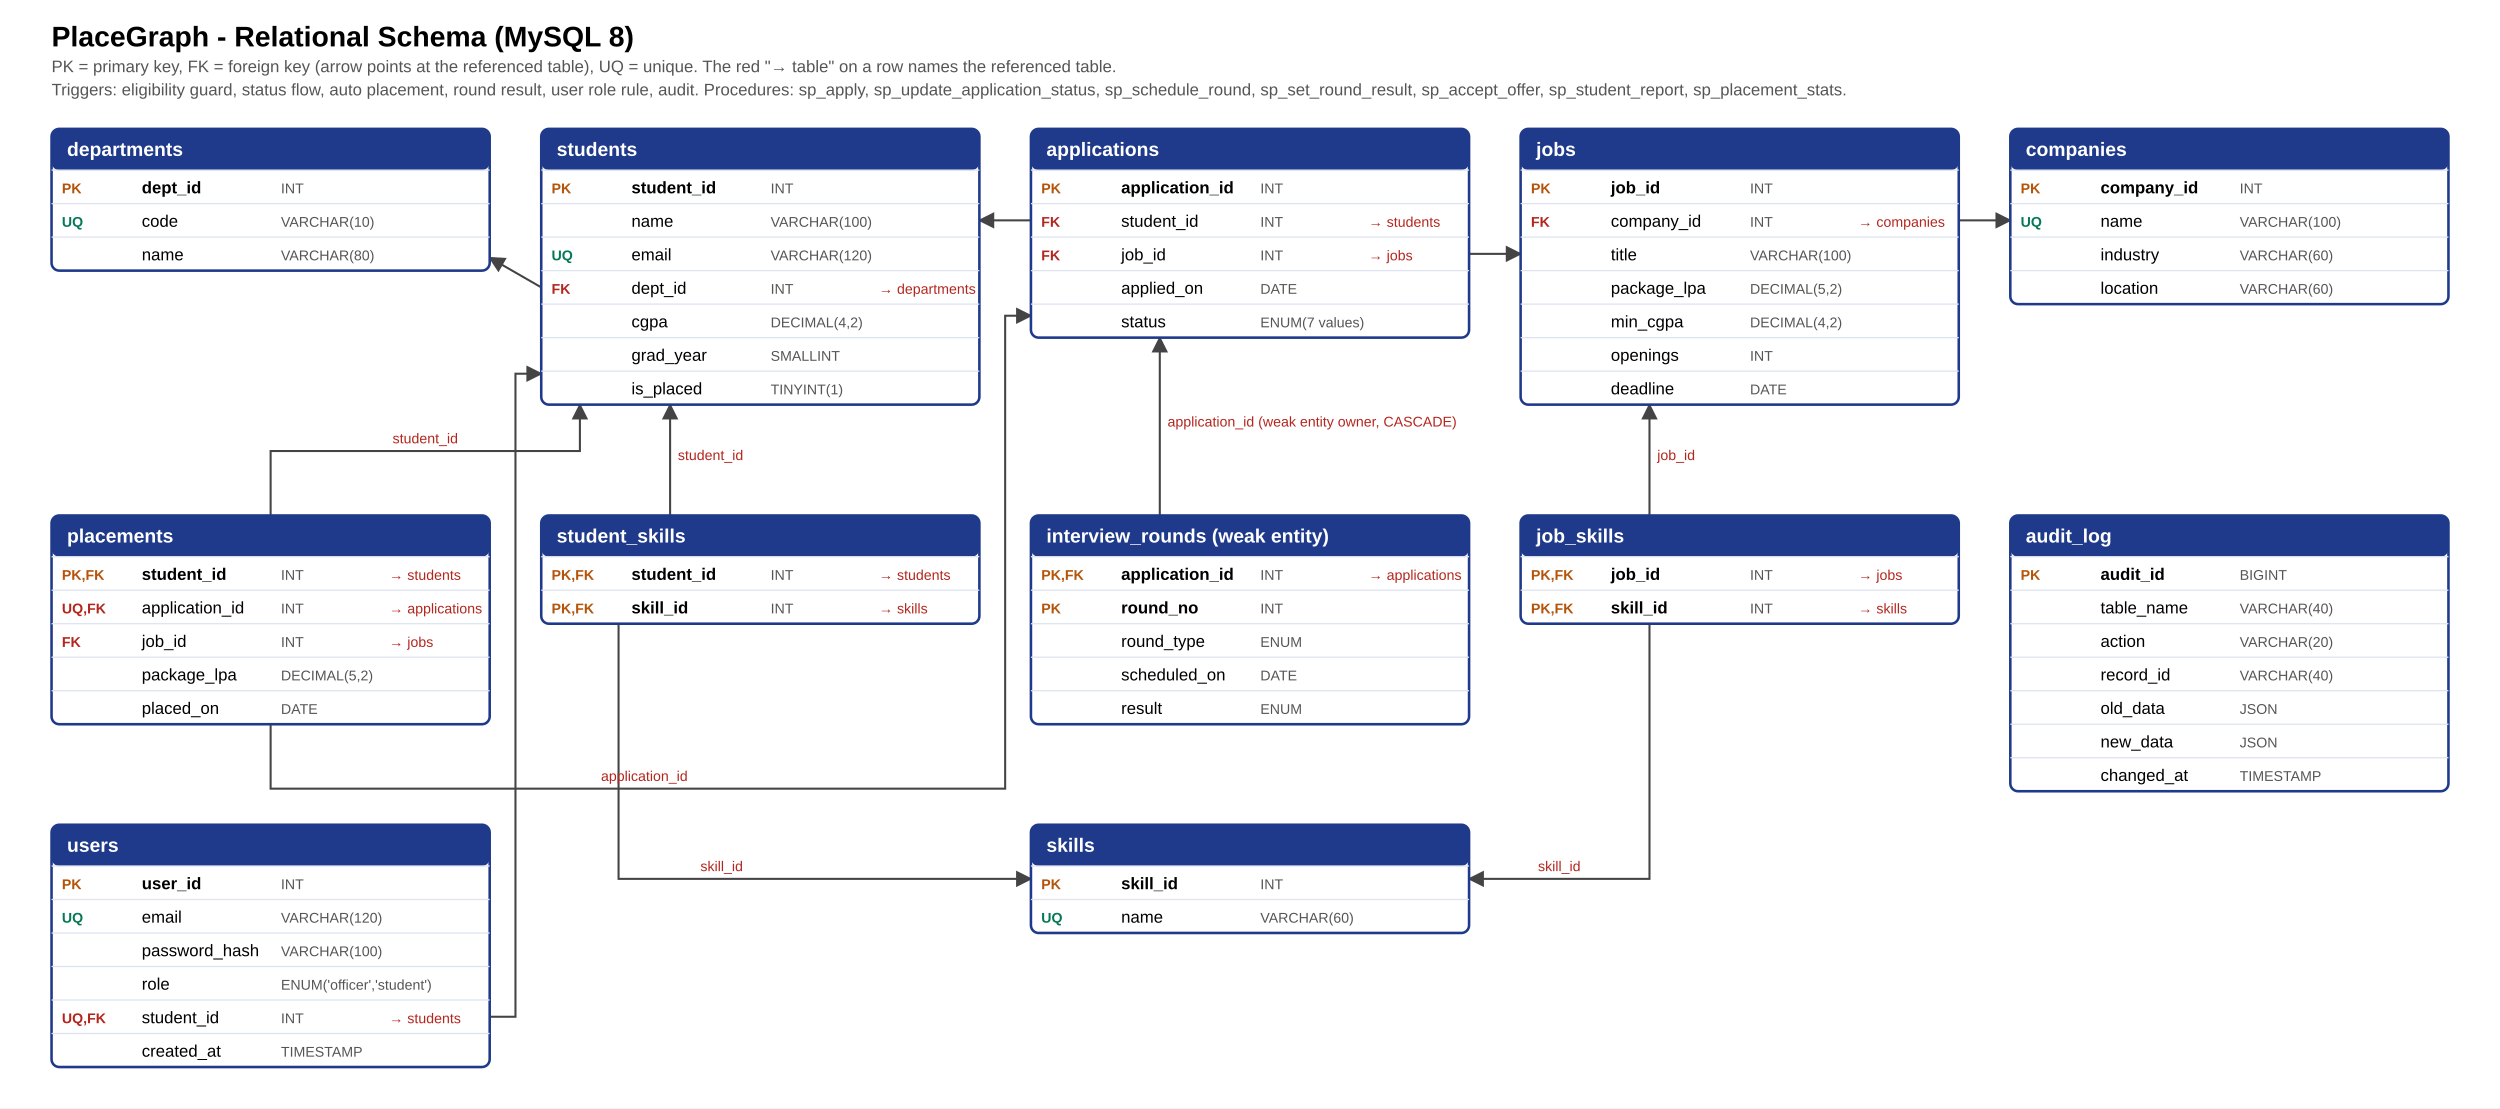
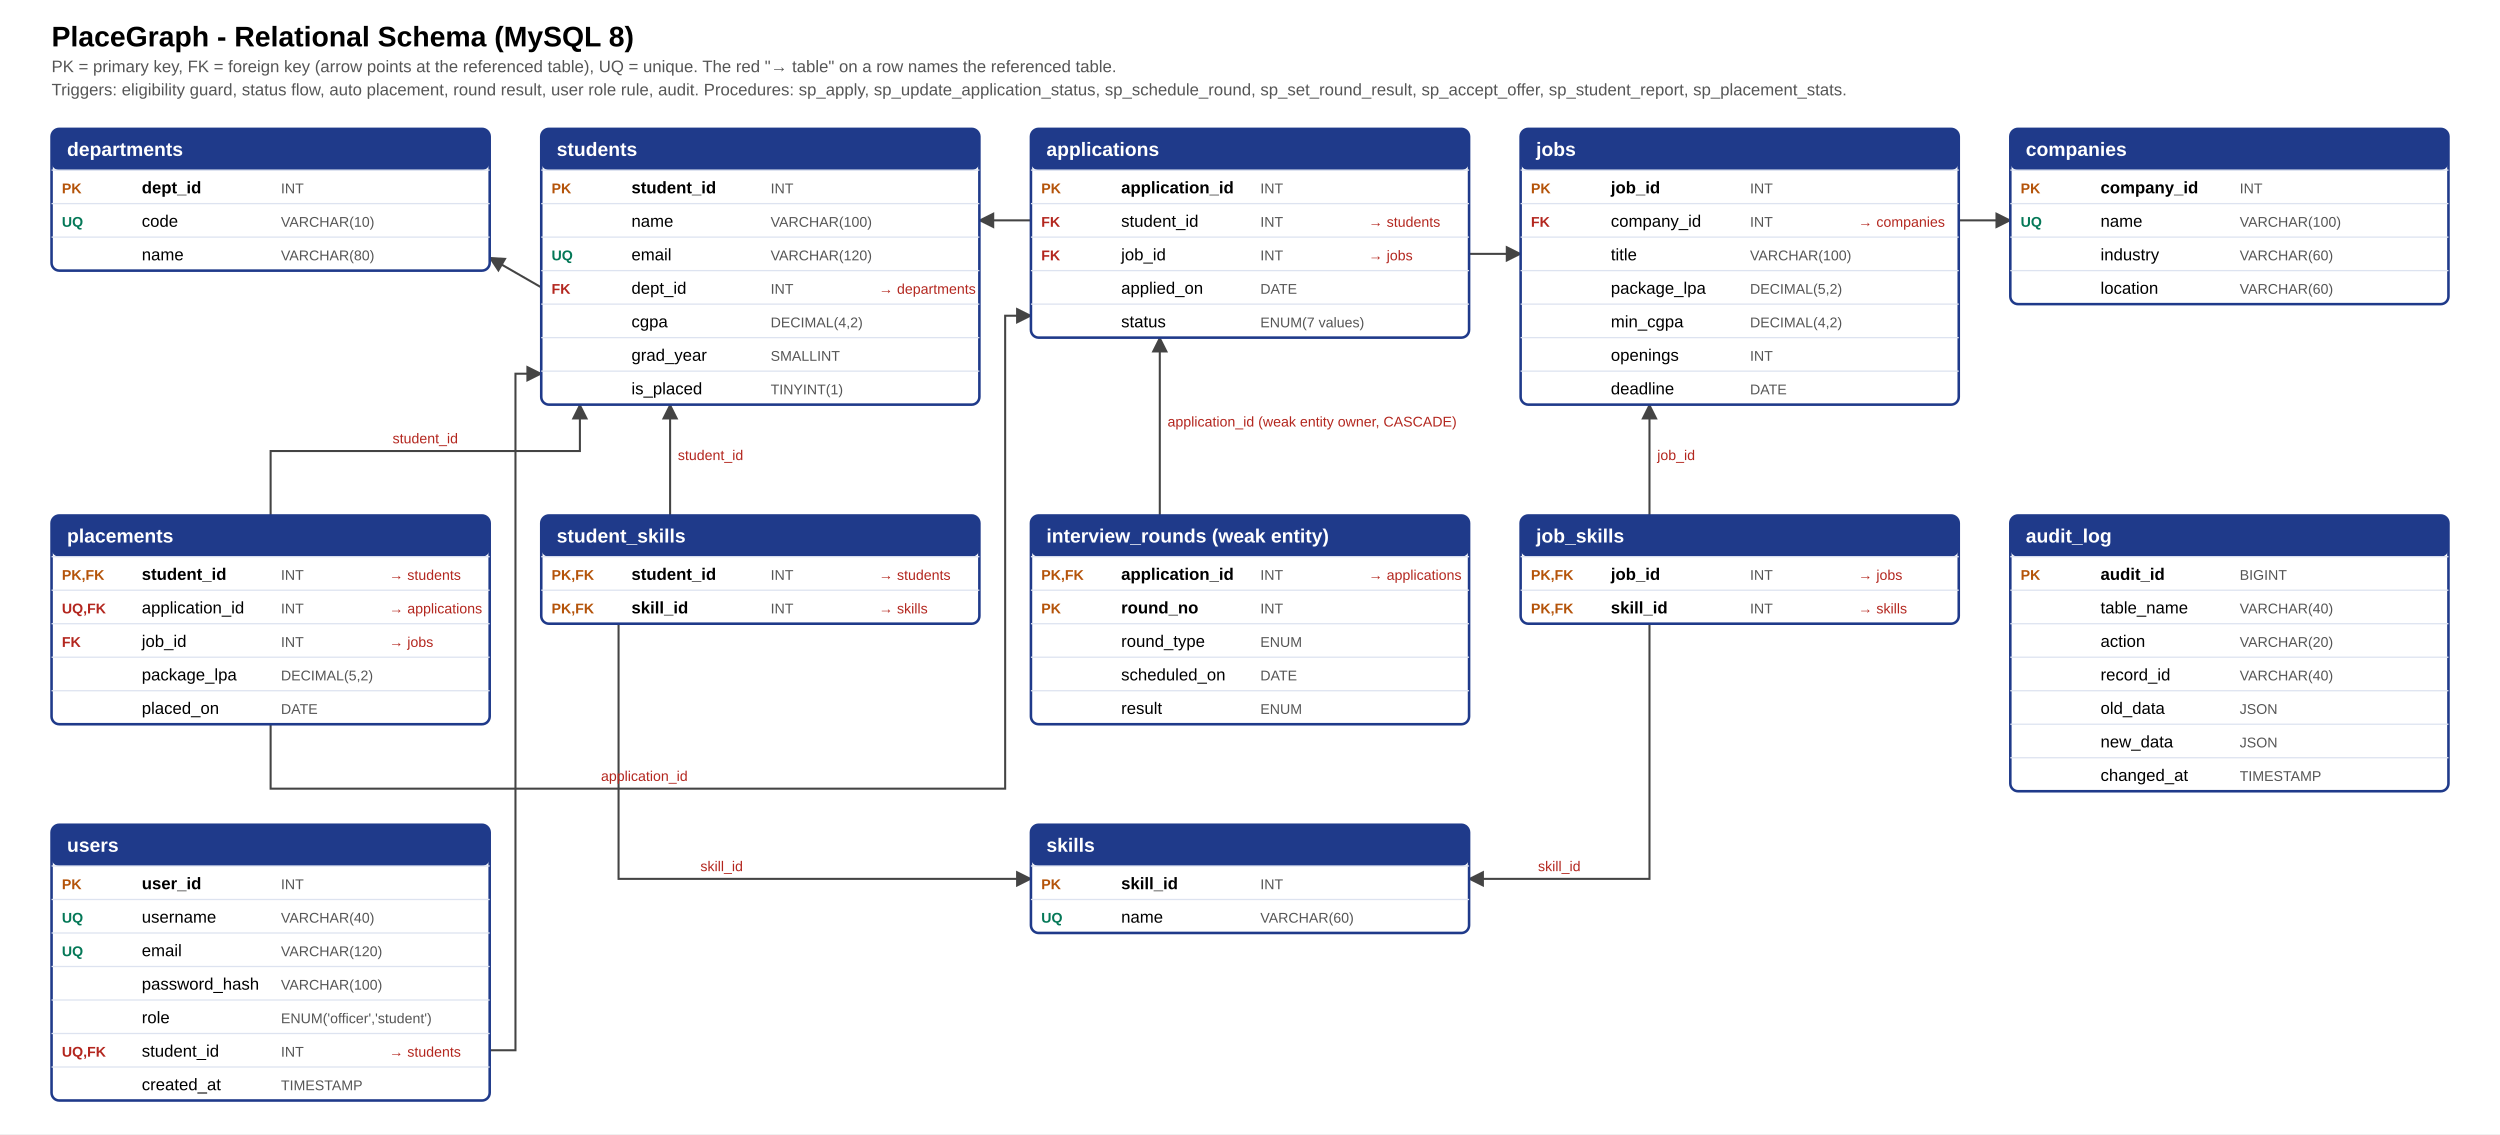
- <svg xmlns="http://www.w3.org/2000/svg" viewBox="0 0 1940 860" width="1940" height="860" font-family="Segoe UI, Arial, sans-serif">
+ <svg xmlns="http://www.w3.org/2000/svg" viewBox="0 0 1940 880" width="1940" height="880" font-family="Segoe UI, Arial, sans-serif">
  <defs>
    <marker id="arr" viewBox="0 0 10 10" refX="9" refY="5" markerWidth="8" markerHeight="8" orient="auto">
      <path d="M0 0L10 5L0 10z" fill="#444" />
    </marker>
  </defs>
  <rect width="100%" height="100%" fill="#fff" />
  <text x="40" y="36" font-size="22" font-weight="700">PlaceGraph - Relational Schema (MySQL 8)</text>
  <text x="40" y="56" font-size="13" fill="#555">PK = primary key, FK = foreign key (arrow points at the referenced table), UQ = unique. The red "→ table" on a row names the referenced table.</text>
  <text x="40" y="74" font-size="13" fill="#555">Triggers: eligibility guard, status flow, auto placement, round result, user role rule, audit. Procedures: sp_apply, sp_update_application_status, sp_schedule_round, sp_set_round_result, sp_accept_offer, sp_student_report, sp_placement_stats.</text>
  <polyline points="420,223 380,200" fill="none" stroke="#444" stroke-width="1.6" marker-end="url(#arr)" />
  <polyline points="800,171 760,171" fill="none" stroke="#444" stroke-width="1.6" marker-end="url(#arr)" />
  <polyline points="1140,197 1180,197" fill="none" stroke="#444" stroke-width="1.6" marker-end="url(#arr)" />
  <polyline points="1520,171 1560,171" fill="none" stroke="#444" stroke-width="1.6" marker-end="url(#arr)" />
  <polyline points="520,400 520,314" fill="none" stroke="#444" stroke-width="1.6" marker-end="url(#arr)" />
  <text x="526" y="357" font-size="11" fill="#b3261e" text-anchor="start">student_id</text>
  <polyline points="900,400 900,262" fill="none" stroke="#444" stroke-width="1.6" marker-end="url(#arr)" />
  <text x="906" y="331" font-size="11" fill="#b3261e" text-anchor="start">application_id (weak entity owner, CASCADE)</text>
  <polyline points="1280,400 1280,314" fill="none" stroke="#444" stroke-width="1.6" marker-end="url(#arr)" />
  <text x="1286" y="357" font-size="11" fill="#b3261e" text-anchor="start">job_id</text>
  <polyline points="480,484 480,682 800,682" fill="none" stroke="#444" stroke-width="1.6" marker-end="url(#arr)" />
  <text x="560" y="676" font-size="11" fill="#b3261e" text-anchor="middle">skill_id</text>
  <polyline points="1280,484 1280,682 1140,682" fill="none" stroke="#444" stroke-width="1.6" marker-end="url(#arr)" />
  <text x="1210" y="676" font-size="11" fill="#b3261e" text-anchor="middle">skill_id</text>
-   <polyline points="380,789 400,789 400,290 420,290" fill="none" stroke="#444" stroke-width="1.6" marker-end="url(#arr)" />
+   <polyline points="380,815 400,815 400,290 420,290" fill="none" stroke="#444" stroke-width="1.6" marker-end="url(#arr)" />
  <polyline points="210,400 210,350 450,350 450,314" fill="none" stroke="#444" stroke-width="1.6" marker-end="url(#arr)" />
  <text x="330" y="344" font-size="11" fill="#b3261e" text-anchor="middle">student_id</text>
  <polyline points="210,562 210,612 780,612 780,245 800,245" fill="none" stroke="#444" stroke-width="1.6" marker-end="url(#arr)" />
  <text x="500" y="606" font-size="11" fill="#b3261e" text-anchor="middle">application_id</text>
  <g>
    <rect x="40" y="100" width="340" height="110" rx="6" fill="#fff" stroke="#1f3a8a" stroke-width="2" />
    <rect x="40" y="100" width="340" height="32" rx="6" fill="#1f3a8a" />
    <text x="52" y="121" fill="#fff" font-weight="700" font-size="15">departments</text>
    <line x1="40" y1="132" x2="380" y2="132" stroke="#dde3f0" />
    <text x="48" y="150" font-size="11" font-weight="700" fill="#b45309">PK</text>
    <text x="110" y="150" font-size="13" font-weight="700">dept_id</text>
    <text x="218" y="150" font-size="11" fill="#555">INT</text>
    <line x1="40" y1="158" x2="380" y2="158" stroke="#dde3f0" />
    <text x="48" y="176" font-size="11" font-weight="700" fill="#047857">UQ</text>
    <text x="110" y="176" font-size="13">code</text>
    <text x="218" y="176" font-size="11" fill="#555">VARCHAR(10)</text>
    <line x1="40" y1="184" x2="380" y2="184" stroke="#dde3f0" />
    <text x="110" y="202" font-size="13">name</text>
    <text x="218" y="202" font-size="11" fill="#555">VARCHAR(80)</text>
  </g>
  <g>
    <rect x="420" y="100" width="340" height="214" rx="6" fill="#fff" stroke="#1f3a8a" stroke-width="2" />
    <rect x="420" y="100" width="340" height="32" rx="6" fill="#1f3a8a" />
    <text x="432" y="121" fill="#fff" font-weight="700" font-size="15">students</text>
    <line x1="420" y1="132" x2="760" y2="132" stroke="#dde3f0" />
    <text x="428" y="150" font-size="11" font-weight="700" fill="#b45309">PK</text>
    <text x="490" y="150" font-size="13" font-weight="700">student_id</text>
    <text x="598" y="150" font-size="11" fill="#555">INT</text>
    <line x1="420" y1="158" x2="760" y2="158" stroke="#dde3f0" />
    <text x="490" y="176" font-size="13">name</text>
    <text x="598" y="176" font-size="11" fill="#555">VARCHAR(100)</text>
    <line x1="420" y1="184" x2="760" y2="184" stroke="#dde3f0" />
    <text x="428" y="202" font-size="11" font-weight="700" fill="#047857">UQ</text>
    <text x="490" y="202" font-size="13">email</text>
    <text x="598" y="202" font-size="11" fill="#555">VARCHAR(120)</text>
    <line x1="420" y1="210" x2="760" y2="210" stroke="#dde3f0" />
    <text x="428" y="228" font-size="11" font-weight="700" fill="#b3261e">FK</text>
    <text x="490" y="228" font-size="13">dept_id</text>
    <text x="598" y="228" font-size="11" fill="#555">INT</text>
    <text x="682" y="228" font-size="11" fill="#b3261e">→ departments</text>
    <line x1="420" y1="236" x2="760" y2="236" stroke="#dde3f0" />
    <text x="490" y="254" font-size="13">cgpa</text>
    <text x="598" y="254" font-size="11" fill="#555">DECIMAL(4,2)</text>
    <line x1="420" y1="262" x2="760" y2="262" stroke="#dde3f0" />
    <text x="490" y="280" font-size="13">grad_year</text>
    <text x="598" y="280" font-size="11" fill="#555">SMALLINT</text>
    <line x1="420" y1="288" x2="760" y2="288" stroke="#dde3f0" />
    <text x="490" y="306" font-size="13">is_placed</text>
    <text x="598" y="306" font-size="11" fill="#555">TINYINT(1)</text>
  </g>
  <g>
    <rect x="800" y="100" width="340" height="162" rx="6" fill="#fff" stroke="#1f3a8a" stroke-width="2" />
    <rect x="800" y="100" width="340" height="32" rx="6" fill="#1f3a8a" />
    <text x="812" y="121" fill="#fff" font-weight="700" font-size="15">applications</text>
    <line x1="800" y1="132" x2="1140" y2="132" stroke="#dde3f0" />
    <text x="808" y="150" font-size="11" font-weight="700" fill="#b45309">PK</text>
    <text x="870" y="150" font-size="13" font-weight="700">application_id</text>
    <text x="978" y="150" font-size="11" fill="#555">INT</text>
    <line x1="800" y1="158" x2="1140" y2="158" stroke="#dde3f0" />
    <text x="808" y="176" font-size="11" font-weight="700" fill="#b3261e">FK</text>
    <text x="870" y="176" font-size="13">student_id</text>
    <text x="978" y="176" font-size="11" fill="#555">INT</text>
    <text x="1062" y="176" font-size="11" fill="#b3261e">→ students</text>
    <line x1="800" y1="184" x2="1140" y2="184" stroke="#dde3f0" />
    <text x="808" y="202" font-size="11" font-weight="700" fill="#b3261e">FK</text>
    <text x="870" y="202" font-size="13">job_id</text>
    <text x="978" y="202" font-size="11" fill="#555">INT</text>
    <text x="1062" y="202" font-size="11" fill="#b3261e">→ jobs</text>
    <line x1="800" y1="210" x2="1140" y2="210" stroke="#dde3f0" />
    <text x="870" y="228" font-size="13">applied_on</text>
    <text x="978" y="228" font-size="11" fill="#555">DATE</text>
    <line x1="800" y1="236" x2="1140" y2="236" stroke="#dde3f0" />
    <text x="870" y="254" font-size="13">status</text>
    <text x="978" y="254" font-size="11" fill="#555">ENUM(7 values)</text>
  </g>
  <g>
    <rect x="1180" y="100" width="340" height="214" rx="6" fill="#fff" stroke="#1f3a8a" stroke-width="2" />
    <rect x="1180" y="100" width="340" height="32" rx="6" fill="#1f3a8a" />
    <text x="1192" y="121" fill="#fff" font-weight="700" font-size="15">jobs</text>
    <line x1="1180" y1="132" x2="1520" y2="132" stroke="#dde3f0" />
    <text x="1188" y="150" font-size="11" font-weight="700" fill="#b45309">PK</text>
    <text x="1250" y="150" font-size="13" font-weight="700">job_id</text>
    <text x="1358" y="150" font-size="11" fill="#555">INT</text>
    <line x1="1180" y1="158" x2="1520" y2="158" stroke="#dde3f0" />
    <text x="1188" y="176" font-size="11" font-weight="700" fill="#b3261e">FK</text>
    <text x="1250" y="176" font-size="13">company_id</text>
    <text x="1358" y="176" font-size="11" fill="#555">INT</text>
    <text x="1442" y="176" font-size="11" fill="#b3261e">→ companies</text>
    <line x1="1180" y1="184" x2="1520" y2="184" stroke="#dde3f0" />
    <text x="1250" y="202" font-size="13">title</text>
    <text x="1358" y="202" font-size="11" fill="#555">VARCHAR(100)</text>
    <line x1="1180" y1="210" x2="1520" y2="210" stroke="#dde3f0" />
    <text x="1250" y="228" font-size="13">package_lpa</text>
    <text x="1358" y="228" font-size="11" fill="#555">DECIMAL(5,2)</text>
    <line x1="1180" y1="236" x2="1520" y2="236" stroke="#dde3f0" />
    <text x="1250" y="254" font-size="13">min_cgpa</text>
    <text x="1358" y="254" font-size="11" fill="#555">DECIMAL(4,2)</text>
    <line x1="1180" y1="262" x2="1520" y2="262" stroke="#dde3f0" />
    <text x="1250" y="280" font-size="13">openings</text>
    <text x="1358" y="280" font-size="11" fill="#555">INT</text>
    <line x1="1180" y1="288" x2="1520" y2="288" stroke="#dde3f0" />
    <text x="1250" y="306" font-size="13">deadline</text>
    <text x="1358" y="306" font-size="11" fill="#555">DATE</text>
  </g>
  <g>
    <rect x="1560" y="100" width="340" height="136" rx="6" fill="#fff" stroke="#1f3a8a" stroke-width="2" />
    <rect x="1560" y="100" width="340" height="32" rx="6" fill="#1f3a8a" />
    <text x="1572" y="121" fill="#fff" font-weight="700" font-size="15">companies</text>
    <line x1="1560" y1="132" x2="1900" y2="132" stroke="#dde3f0" />
    <text x="1568" y="150" font-size="11" font-weight="700" fill="#b45309">PK</text>
    <text x="1630" y="150" font-size="13" font-weight="700">company_id</text>
    <text x="1738" y="150" font-size="11" fill="#555">INT</text>
    <line x1="1560" y1="158" x2="1900" y2="158" stroke="#dde3f0" />
    <text x="1568" y="176" font-size="11" font-weight="700" fill="#047857">UQ</text>
    <text x="1630" y="176" font-size="13">name</text>
    <text x="1738" y="176" font-size="11" fill="#555">VARCHAR(100)</text>
    <line x1="1560" y1="184" x2="1900" y2="184" stroke="#dde3f0" />
    <text x="1630" y="202" font-size="13">industry</text>
    <text x="1738" y="202" font-size="11" fill="#555">VARCHAR(60)</text>
    <line x1="1560" y1="210" x2="1900" y2="210" stroke="#dde3f0" />
    <text x="1630" y="228" font-size="13">location</text>
    <text x="1738" y="228" font-size="11" fill="#555">VARCHAR(60)</text>
  </g>
  <g>
    <rect x="40" y="400" width="340" height="162" rx="6" fill="#fff" stroke="#1f3a8a" stroke-width="2" />
    <rect x="40" y="400" width="340" height="32" rx="6" fill="#1f3a8a" />
    <text x="52" y="421" fill="#fff" font-weight="700" font-size="15">placements</text>
    <line x1="40" y1="432" x2="380" y2="432" stroke="#dde3f0" />
    <text x="48" y="450" font-size="11" font-weight="700" fill="#b45309">PK,FK</text>
    <text x="110" y="450" font-size="13" font-weight="700">student_id</text>
    <text x="218" y="450" font-size="11" fill="#555">INT</text>
    <text x="302" y="450" font-size="11" fill="#b3261e">→ students</text>
    <line x1="40" y1="458" x2="380" y2="458" stroke="#dde3f0" />
    <text x="48" y="476" font-size="11" font-weight="700" fill="#b3261e">UQ,FK</text>
    <text x="110" y="476" font-size="13">application_id</text>
    <text x="218" y="476" font-size="11" fill="#555">INT</text>
    <text x="302" y="476" font-size="11" fill="#b3261e">→ applications</text>
    <line x1="40" y1="484" x2="380" y2="484" stroke="#dde3f0" />
    <text x="48" y="502" font-size="11" font-weight="700" fill="#b3261e">FK</text>
    <text x="110" y="502" font-size="13">job_id</text>
    <text x="218" y="502" font-size="11" fill="#555">INT</text>
    <text x="302" y="502" font-size="11" fill="#b3261e">→ jobs</text>
    <line x1="40" y1="510" x2="380" y2="510" stroke="#dde3f0" />
    <text x="110" y="528" font-size="13">package_lpa</text>
    <text x="218" y="528" font-size="11" fill="#555">DECIMAL(5,2)</text>
    <line x1="40" y1="536" x2="380" y2="536" stroke="#dde3f0" />
    <text x="110" y="554" font-size="13">placed_on</text>
    <text x="218" y="554" font-size="11" fill="#555">DATE</text>
  </g>
  <g>
    <rect x="420" y="400" width="340" height="84" rx="6" fill="#fff" stroke="#1f3a8a" stroke-width="2" />
    <rect x="420" y="400" width="340" height="32" rx="6" fill="#1f3a8a" />
    <text x="432" y="421" fill="#fff" font-weight="700" font-size="15">student_skills</text>
    <line x1="420" y1="432" x2="760" y2="432" stroke="#dde3f0" />
    <text x="428" y="450" font-size="11" font-weight="700" fill="#b45309">PK,FK</text>
    <text x="490" y="450" font-size="13" font-weight="700">student_id</text>
    <text x="598" y="450" font-size="11" fill="#555">INT</text>
    <text x="682" y="450" font-size="11" fill="#b3261e">→ students</text>
    <line x1="420" y1="458" x2="760" y2="458" stroke="#dde3f0" />
    <text x="428" y="476" font-size="11" font-weight="700" fill="#b45309">PK,FK</text>
    <text x="490" y="476" font-size="13" font-weight="700">skill_id</text>
    <text x="598" y="476" font-size="11" fill="#555">INT</text>
    <text x="682" y="476" font-size="11" fill="#b3261e">→ skills</text>
  </g>
  <g>
    <rect x="800" y="400" width="340" height="162" rx="6" fill="#fff" stroke="#1f3a8a" stroke-width="2" />
    <rect x="800" y="400" width="340" height="32" rx="6" fill="#1f3a8a" />
    <text x="812" y="421" fill="#fff" font-weight="700" font-size="15">interview_rounds  (weak entity)</text>
    <line x1="800" y1="432" x2="1140" y2="432" stroke="#dde3f0" />
    <text x="808" y="450" font-size="11" font-weight="700" fill="#b45309">PK,FK</text>
    <text x="870" y="450" font-size="13" font-weight="700">application_id</text>
    <text x="978" y="450" font-size="11" fill="#555">INT</text>
    <text x="1062" y="450" font-size="11" fill="#b3261e">→ applications</text>
    <line x1="800" y1="458" x2="1140" y2="458" stroke="#dde3f0" />
    <text x="808" y="476" font-size="11" font-weight="700" fill="#b45309">PK</text>
    <text x="870" y="476" font-size="13" font-weight="700">round_no</text>
    <text x="978" y="476" font-size="11" fill="#555">INT</text>
    <line x1="800" y1="484" x2="1140" y2="484" stroke="#dde3f0" />
    <text x="870" y="502" font-size="13">round_type</text>
    <text x="978" y="502" font-size="11" fill="#555">ENUM</text>
    <line x1="800" y1="510" x2="1140" y2="510" stroke="#dde3f0" />
    <text x="870" y="528" font-size="13">scheduled_on</text>
    <text x="978" y="528" font-size="11" fill="#555">DATE</text>
    <line x1="800" y1="536" x2="1140" y2="536" stroke="#dde3f0" />
    <text x="870" y="554" font-size="13">result</text>
    <text x="978" y="554" font-size="11" fill="#555">ENUM</text>
  </g>
  <g>
    <rect x="1180" y="400" width="340" height="84" rx="6" fill="#fff" stroke="#1f3a8a" stroke-width="2" />
    <rect x="1180" y="400" width="340" height="32" rx="6" fill="#1f3a8a" />
    <text x="1192" y="421" fill="#fff" font-weight="700" font-size="15">job_skills</text>
    <line x1="1180" y1="432" x2="1520" y2="432" stroke="#dde3f0" />
    <text x="1188" y="450" font-size="11" font-weight="700" fill="#b45309">PK,FK</text>
    <text x="1250" y="450" font-size="13" font-weight="700">job_id</text>
    <text x="1358" y="450" font-size="11" fill="#555">INT</text>
    <text x="1442" y="450" font-size="11" fill="#b3261e">→ jobs</text>
    <line x1="1180" y1="458" x2="1520" y2="458" stroke="#dde3f0" />
    <text x="1188" y="476" font-size="11" font-weight="700" fill="#b45309">PK,FK</text>
    <text x="1250" y="476" font-size="13" font-weight="700">skill_id</text>
    <text x="1358" y="476" font-size="11" fill="#555">INT</text>
    <text x="1442" y="476" font-size="11" fill="#b3261e">→ skills</text>
  </g>
  <g>
    <rect x="1560" y="400" width="340" height="214" rx="6" fill="#fff" stroke="#1f3a8a" stroke-width="2" />
    <rect x="1560" y="400" width="340" height="32" rx="6" fill="#1f3a8a" />
    <text x="1572" y="421" fill="#fff" font-weight="700" font-size="15">audit_log</text>
    <line x1="1560" y1="432" x2="1900" y2="432" stroke="#dde3f0" />
    <text x="1568" y="450" font-size="11" font-weight="700" fill="#b45309">PK</text>
    <text x="1630" y="450" font-size="13" font-weight="700">audit_id</text>
    <text x="1738" y="450" font-size="11" fill="#555">BIGINT</text>
    <line x1="1560" y1="458" x2="1900" y2="458" stroke="#dde3f0" />
    <text x="1630" y="476" font-size="13">table_name</text>
    <text x="1738" y="476" font-size="11" fill="#555">VARCHAR(40)</text>
    <line x1="1560" y1="484" x2="1900" y2="484" stroke="#dde3f0" />
    <text x="1630" y="502" font-size="13">action</text>
    <text x="1738" y="502" font-size="11" fill="#555">VARCHAR(20)</text>
    <line x1="1560" y1="510" x2="1900" y2="510" stroke="#dde3f0" />
    <text x="1630" y="528" font-size="13">record_id</text>
    <text x="1738" y="528" font-size="11" fill="#555">VARCHAR(40)</text>
    <line x1="1560" y1="536" x2="1900" y2="536" stroke="#dde3f0" />
    <text x="1630" y="554" font-size="13">old_data</text>
    <text x="1738" y="554" font-size="11" fill="#555">JSON</text>
    <line x1="1560" y1="562" x2="1900" y2="562" stroke="#dde3f0" />
    <text x="1630" y="580" font-size="13">new_data</text>
    <text x="1738" y="580" font-size="11" fill="#555">JSON</text>
    <line x1="1560" y1="588" x2="1900" y2="588" stroke="#dde3f0" />
    <text x="1630" y="606" font-size="13">changed_at</text>
    <text x="1738" y="606" font-size="11" fill="#555">TIMESTAMP</text>
  </g>
  <g>
-     <rect x="40" y="640" width="340" height="188" rx="6" fill="#fff" stroke="#1f3a8a" stroke-width="2" />
+     <rect x="40" y="640" width="340" height="214" rx="6" fill="#fff" stroke="#1f3a8a" stroke-width="2" />
    <rect x="40" y="640" width="340" height="32" rx="6" fill="#1f3a8a" />
    <text x="52" y="661" fill="#fff" font-weight="700" font-size="15">users</text>
    <line x1="40" y1="672" x2="380" y2="672" stroke="#dde3f0" />
    <text x="48" y="690" font-size="11" font-weight="700" fill="#b45309">PK</text>
    <text x="110" y="690" font-size="13" font-weight="700">user_id</text>
    <text x="218" y="690" font-size="11" fill="#555">INT</text>
    <line x1="40" y1="698" x2="380" y2="698" stroke="#dde3f0" />
    <text x="48" y="716" font-size="11" font-weight="700" fill="#047857">UQ</text>
-     <text x="110" y="716" font-size="13">email</text>
-     <text x="218" y="716" font-size="11" fill="#555">VARCHAR(120)</text>
+     <text x="110" y="716" font-size="13">username</text>
+     <text x="218" y="716" font-size="11" fill="#555">VARCHAR(40)</text>
    <line x1="40" y1="724" x2="380" y2="724" stroke="#dde3f0" />
-     <text x="110" y="742" font-size="13">password_hash</text>
-     <text x="218" y="742" font-size="11" fill="#555">VARCHAR(100)</text>
+     <text x="48" y="742" font-size="11" font-weight="700" fill="#047857">UQ</text>
+     <text x="110" y="742" font-size="13">email</text>
+     <text x="218" y="742" font-size="11" fill="#555">VARCHAR(120)</text>
    <line x1="40" y1="750" x2="380" y2="750" stroke="#dde3f0" />
-     <text x="110" y="768" font-size="13">role</text>
-     <text x="218" y="768" font-size="11" fill="#555">ENUM('officer','student')</text>
+     <text x="110" y="768" font-size="13">password_hash</text>
+     <text x="218" y="768" font-size="11" fill="#555">VARCHAR(100)</text>
    <line x1="40" y1="776" x2="380" y2="776" stroke="#dde3f0" />
-     <text x="48" y="794" font-size="11" font-weight="700" fill="#b3261e">UQ,FK</text>
-     <text x="110" y="794" font-size="13">student_id</text>
-     <text x="218" y="794" font-size="11" fill="#555">INT</text>
-     <text x="302" y="794" font-size="11" fill="#b3261e">→ students</text>
+     <text x="110" y="794" font-size="13">role</text>
+     <text x="218" y="794" font-size="11" fill="#555">ENUM('officer','student')</text>
    <line x1="40" y1="802" x2="380" y2="802" stroke="#dde3f0" />
-     <text x="110" y="820" font-size="13">created_at</text>
-     <text x="218" y="820" font-size="11" fill="#555">TIMESTAMP</text>
+     <text x="48" y="820" font-size="11" font-weight="700" fill="#b3261e">UQ,FK</text>
+     <text x="110" y="820" font-size="13">student_id</text>
+     <text x="218" y="820" font-size="11" fill="#555">INT</text>
+     <text x="302" y="820" font-size="11" fill="#b3261e">→ students</text>
+     <line x1="40" y1="828" x2="380" y2="828" stroke="#dde3f0" />
+     <text x="110" y="846" font-size="13">created_at</text>
+     <text x="218" y="846" font-size="11" fill="#555">TIMESTAMP</text>
  </g>
  <g>
    <rect x="800" y="640" width="340" height="84" rx="6" fill="#fff" stroke="#1f3a8a" stroke-width="2" />
    <rect x="800" y="640" width="340" height="32" rx="6" fill="#1f3a8a" />
    <text x="812" y="661" fill="#fff" font-weight="700" font-size="15">skills</text>
    <line x1="800" y1="672" x2="1140" y2="672" stroke="#dde3f0" />
    <text x="808" y="690" font-size="11" font-weight="700" fill="#b45309">PK</text>
    <text x="870" y="690" font-size="13" font-weight="700">skill_id</text>
    <text x="978" y="690" font-size="11" fill="#555">INT</text>
    <line x1="800" y1="698" x2="1140" y2="698" stroke="#dde3f0" />
    <text x="808" y="716" font-size="11" font-weight="700" fill="#047857">UQ</text>
    <text x="870" y="716" font-size="13">name</text>
    <text x="978" y="716" font-size="11" fill="#555">VARCHAR(60)</text>
  </g>
</svg>
